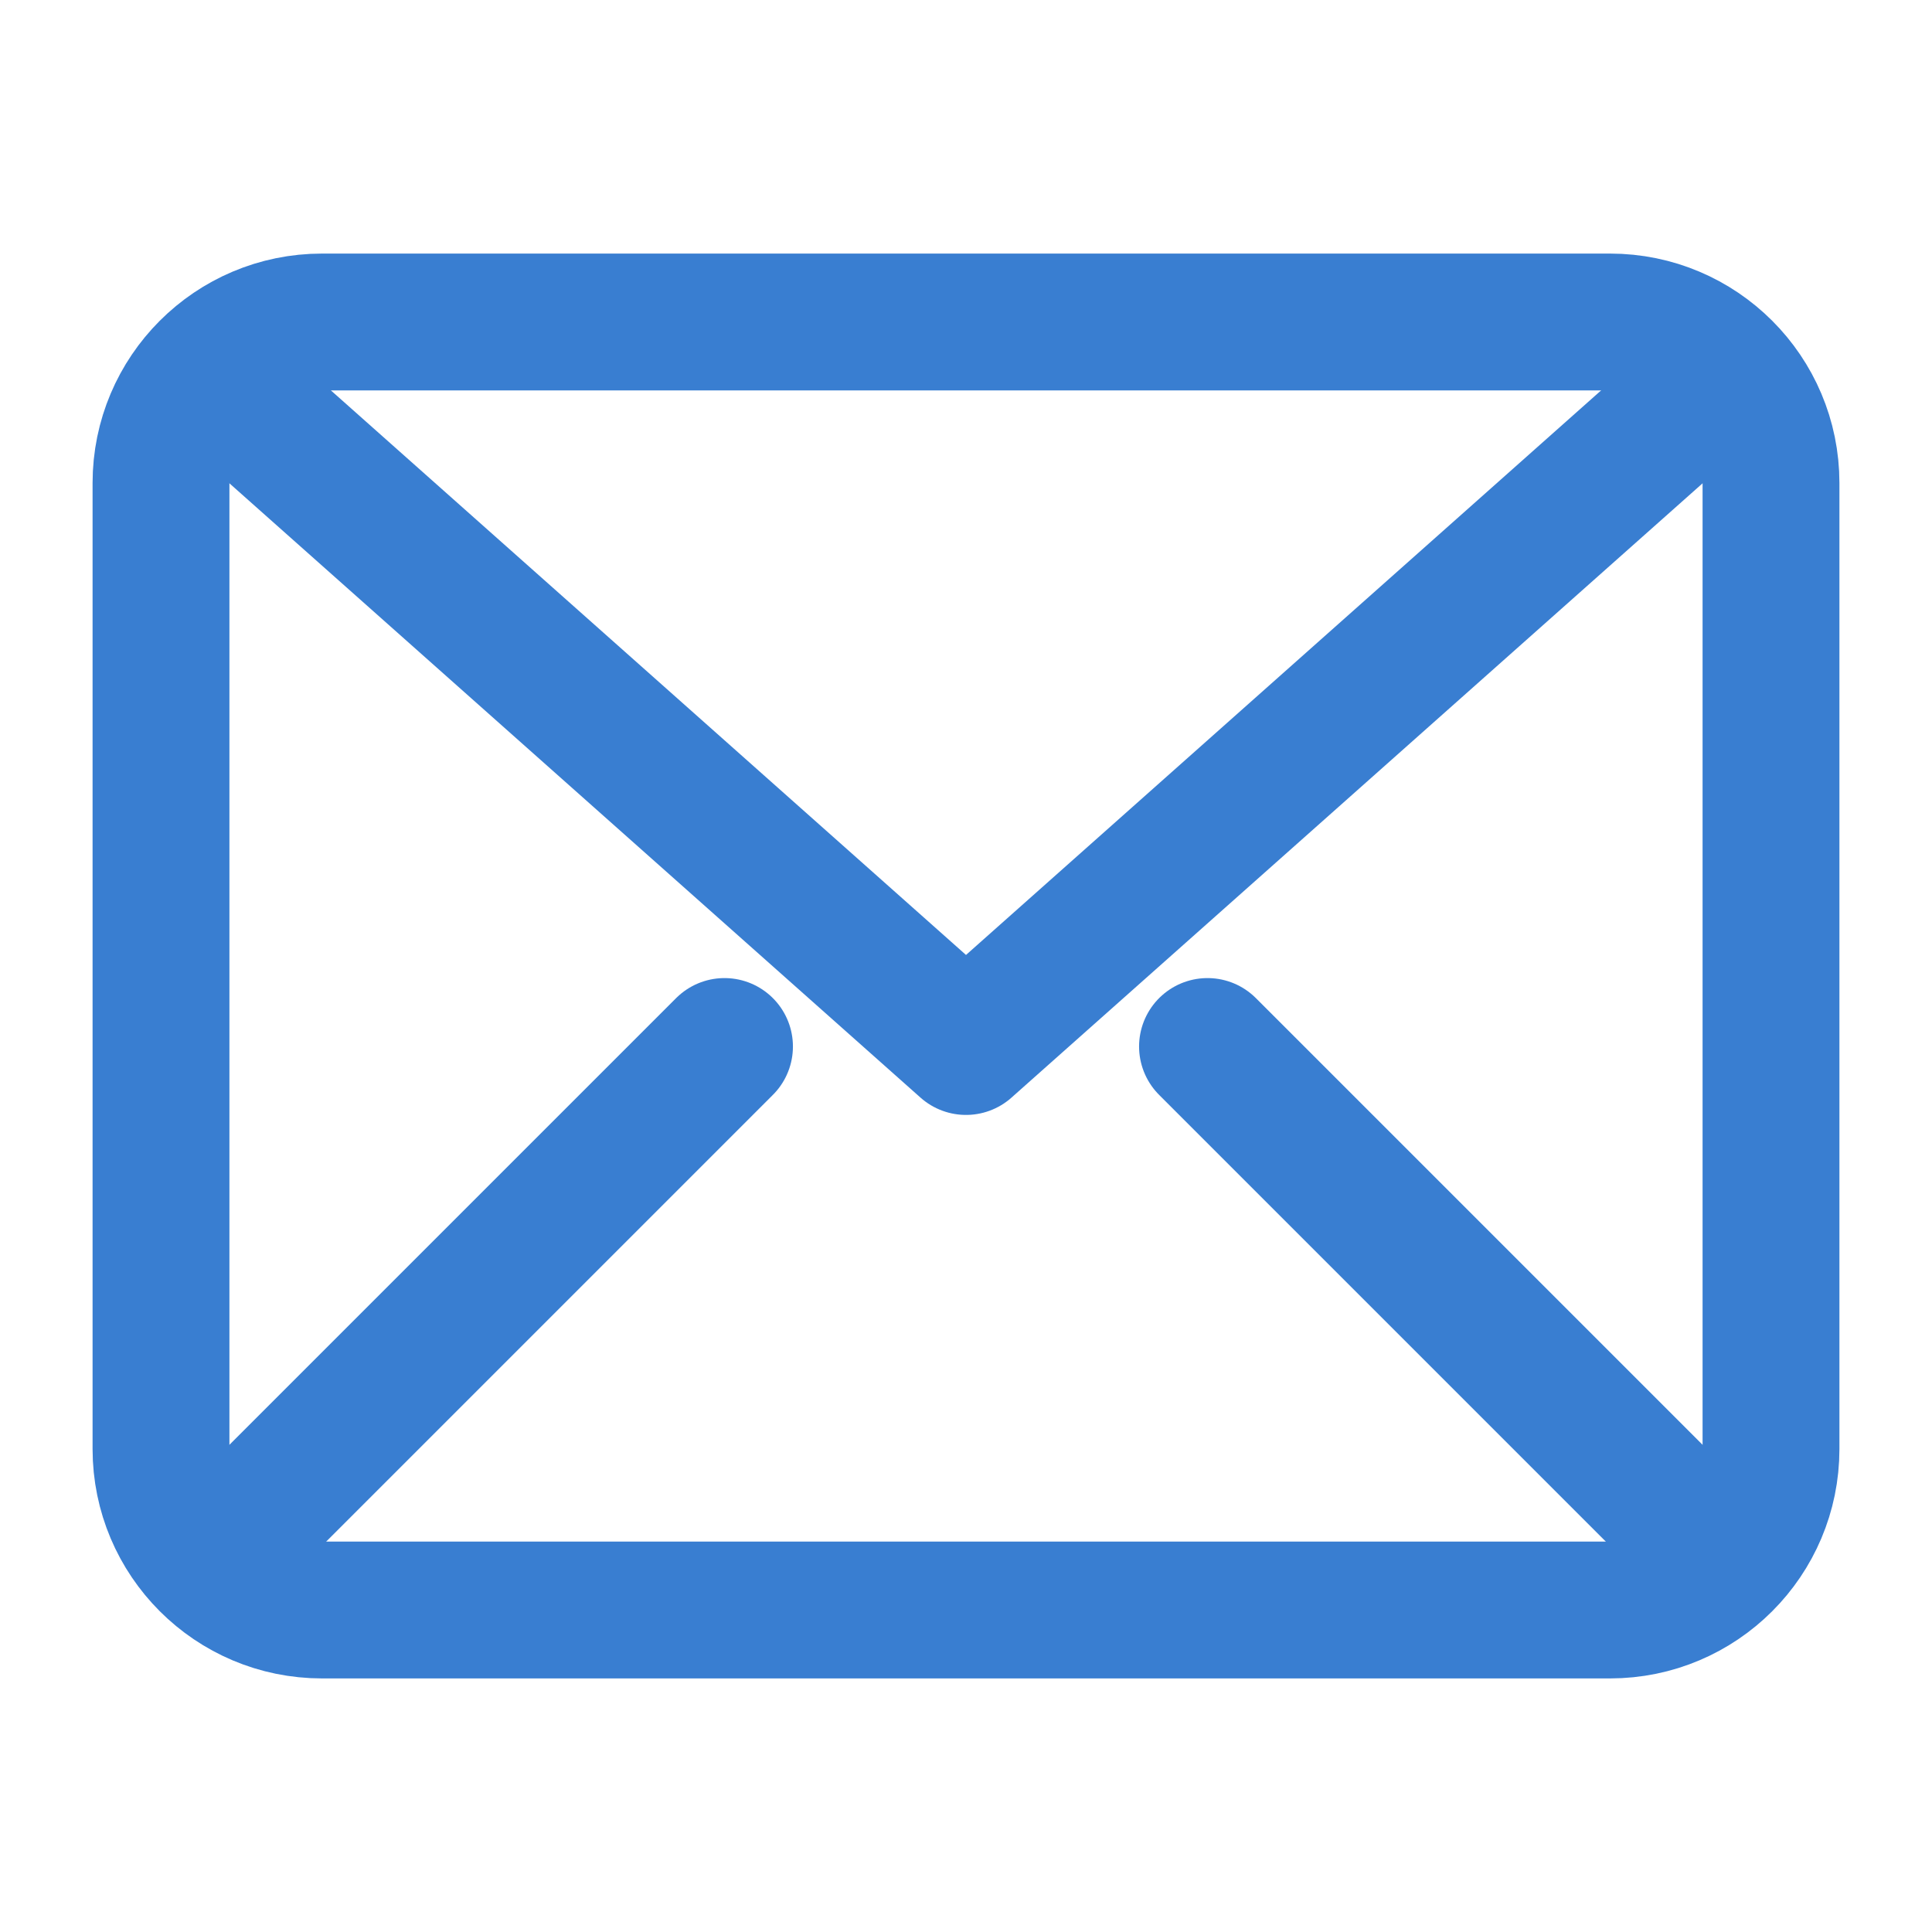
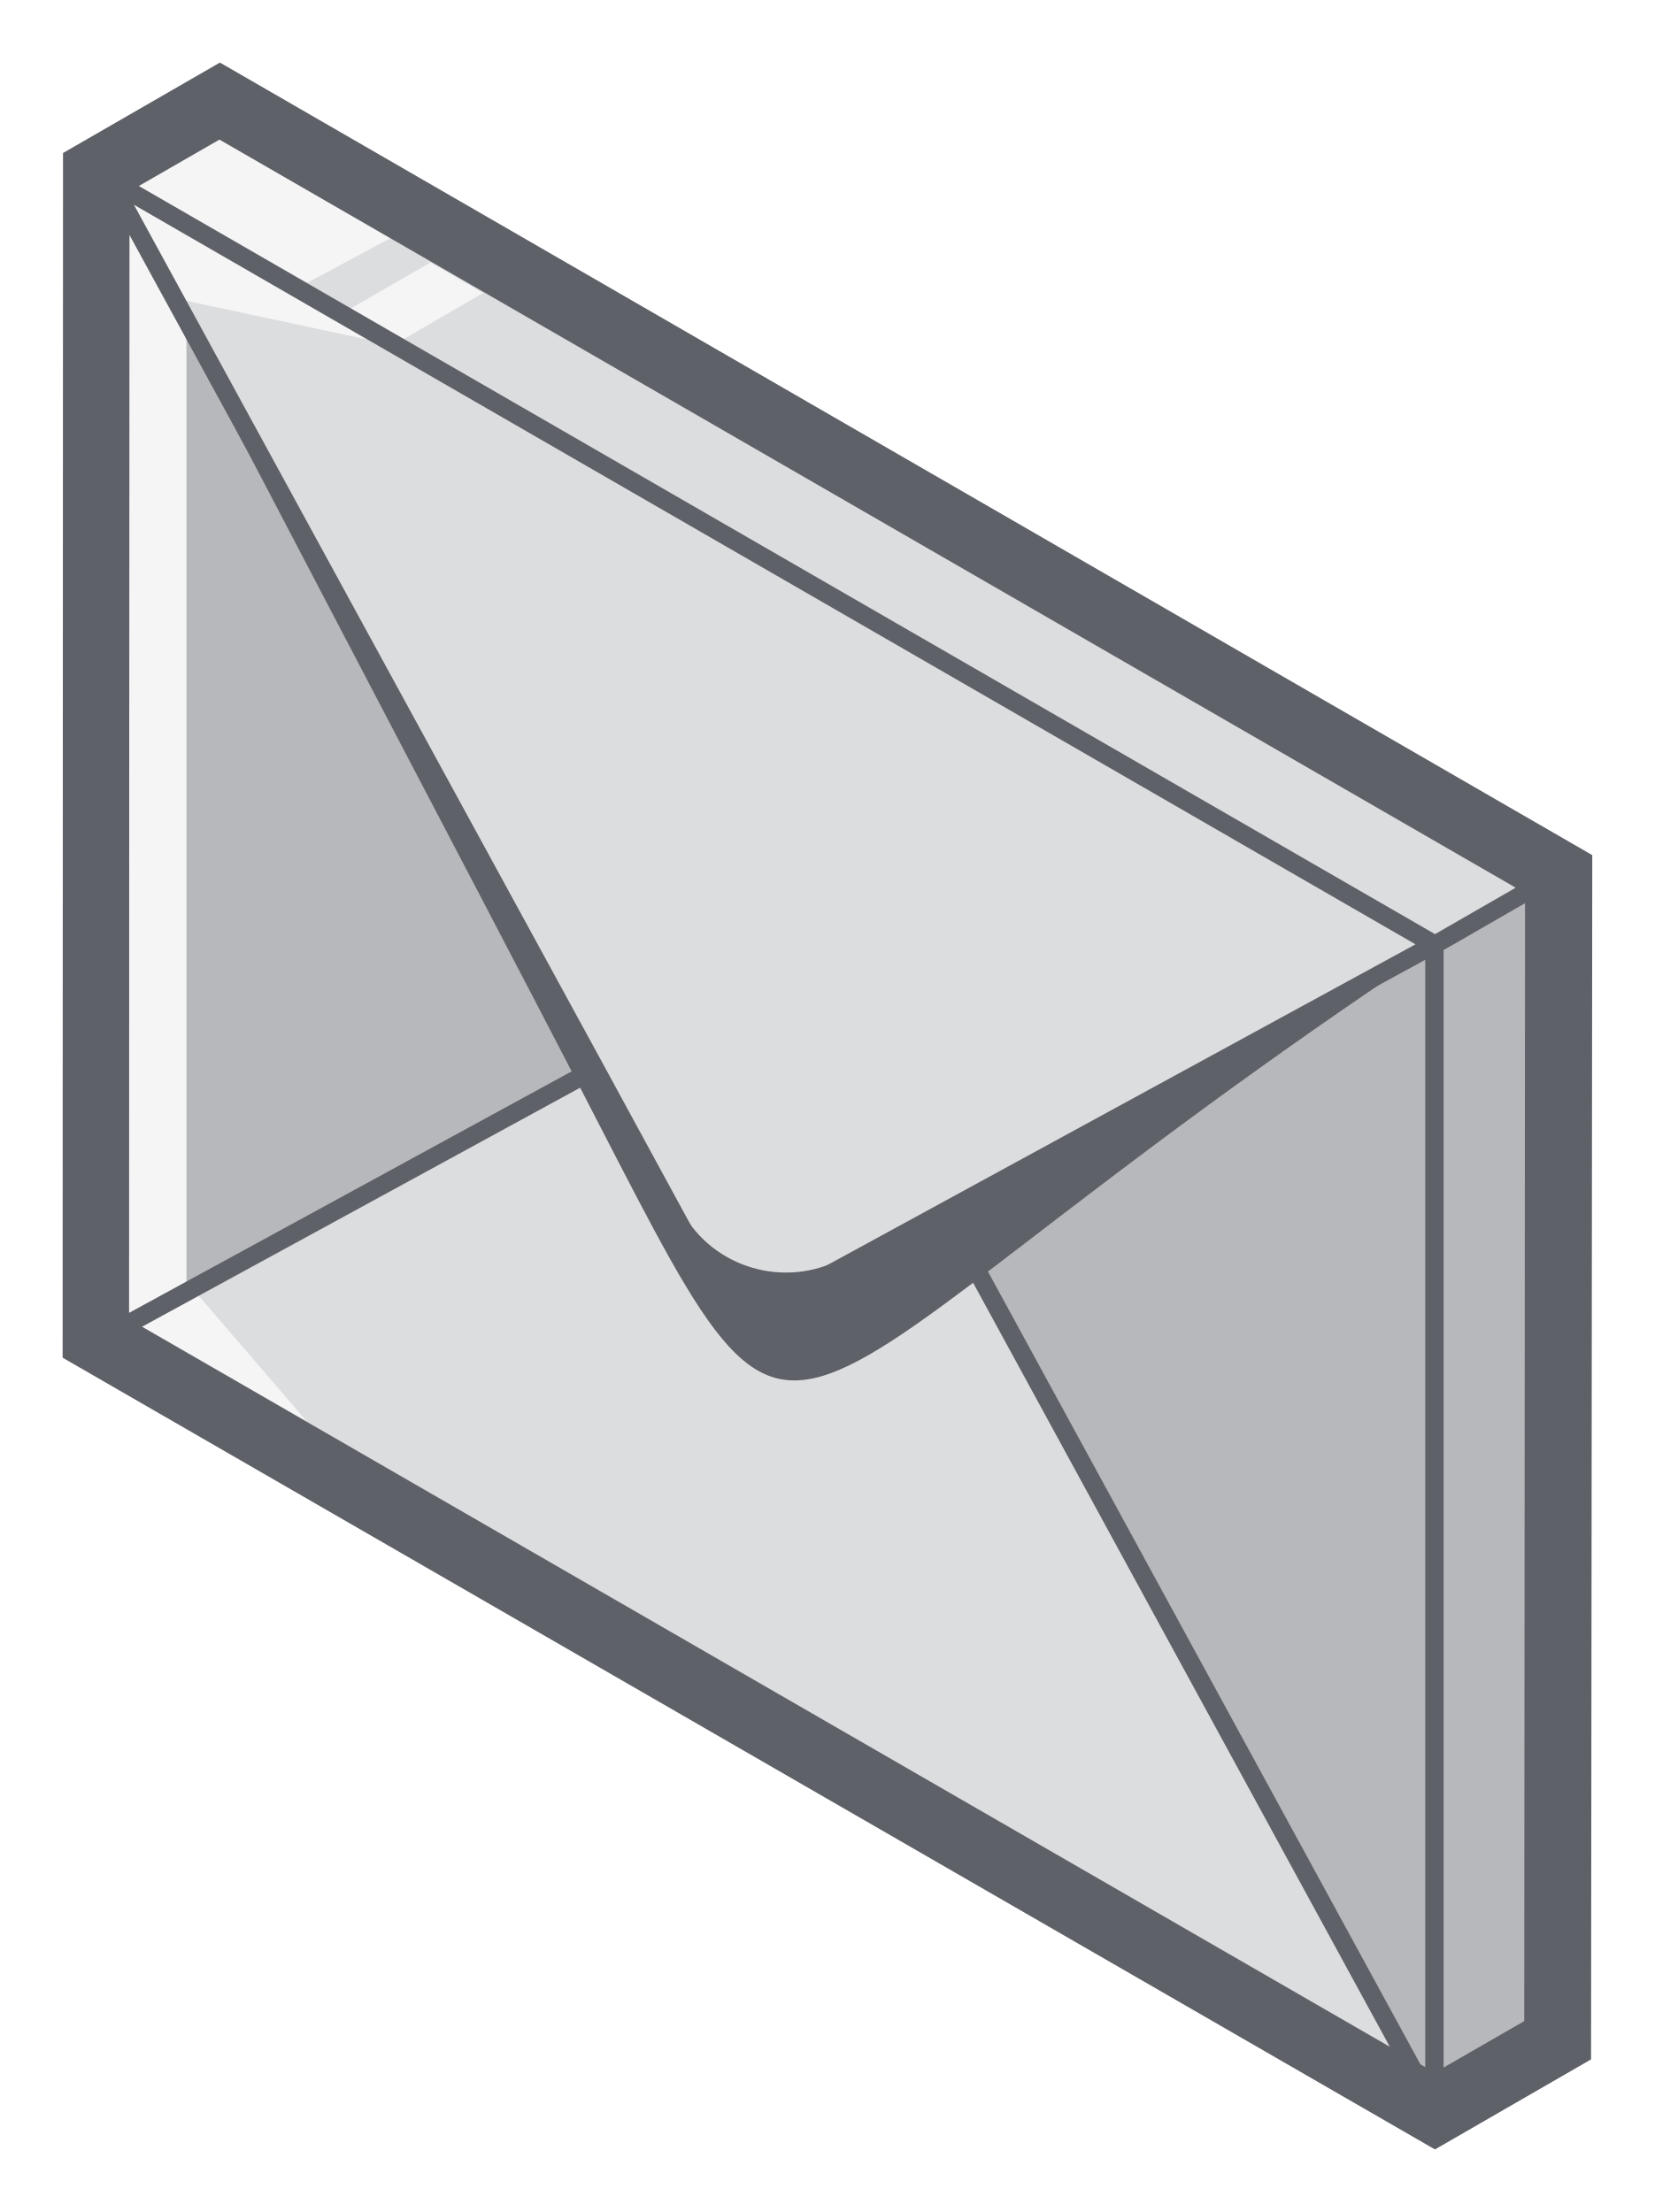
- <svg xmlns="http://www.w3.org/2000/svg" viewBox="0 0 24 24" fill="none" stroke="#397ed1" stroke-width="1.7" stroke-linecap="round" stroke-linejoin="round">
-   <rect x="2" y="4" width="20" height="16" rx="2" />
-   <path d="m3 5 9 8 9-8M3 19l6-6m12 6-6-6" />
+ <svg xmlns="http://www.w3.org/2000/svg" viewBox="165.93 -15.37 406.24 543.14">
+   <style>.gi-t{fill:#F5F5F6}.gi-s{fill:#DCDDDF}.gi-d{fill:#B7B8BB}.gi-l{fill:#5E6168}.gi-k{stroke:#5E6168}</style>
+   <polygon points="546.7,200.4 546.7,484.2 546.4,484.4 518.1,500.7 518.1,216.6 518.3,216.5 546.4,200.3" class="gi-d" />
+   <polygon points="518.3,216.6 518.3,500.7 191.6,312.1 191.6,28 192.9,28.8 518.1,216.5" class="gi-d" />
+   <path stroke-width="4" stroke-linecap="round" stroke-linejoin="round" d="M517,500.4L191.8,312.7L312,247.1l21.6,39.6c7,12.9,23.2,17.7,36.1,10.6l28.1-15.3L517,500.4z" class="gi-s gi-k" />
+   <path d="M519.1,216.6c-177.3,117.6-150.1,152.1-212,32.7C284.3,205.2,214.2,72,191.6,28C263.7,73.7,463,214,519.1,216.6z" class="gi-l" />
+   <path stroke-width="4" stroke-linecap="round" stroke-linejoin="round" d="M518.1,216.5l-120.2,65.6l-24.1,13.2c-15.1,8.2-34.1,2.7-42.3-12.4l-4.8-8.9l-12.5-22.8l-2.2-4l-6.5-11.9L272,173.8l-79.1-145 l167.2,96.6l70.9,40.9l18.3,10.5l26.3,15.2L518.1,216.5z" class="gi-s gi-k" />
+   <polygon stroke-width="4" stroke-linecap="round" stroke-linejoin="round" points="191.6,28.1 518.1,216.6 546.4,200.3 220,11.8" class="gi-s gi-k" />
+   <polygon points="200,30.3 241.3,54.1 261.8,43.1 219.8,18.9" class="gi-t" />
+   <polyline points="284.5,56.6 264.8,68 251.8,60.5 271.6,49.1" class="gi-t" />
+   <polygon points="256.1,68 211.7,58.5 211.7,299.3 241.3,333.7 200.8,310.4 197.6,307 197.7,42.3 198.8,34.9" class="gi-t" />
+   <path d="M220.8,0.5L219.9,0l-38.5,22.2l-0.1,294.8v1l336,193.9l0.9,0.5l38.3-22.1l0.3-294.7l0-1L220.8,0.5z M309,246.2L197.6,307l0.1-264.7L309,246.2z M198.8,34.9l314.6,181.6l-146.1,79.7c-11.1,6-24.9,2-30.9-9.1l-23.4-43l0,0 L198.8,34.9z M311.1,250.2l20.6,37.7c7.6,14,25.1,19.1,39,11.5l26.2-14.3l110.2,202.1L200.8,310.4L311.1,250.2z M400.9,283 l114.9-62.7v271.9l-1.2-0.7L400.9,283z M200,30.3l19.8-11.4L538,202.6L518.2,214L200,30.3z M520.3,217.9l2.1-1.2l0.2-0.1l0,0 l17.7-10.2l-0.2,274.5l-19.8,11.4L520.3,217.9L520.3,217.9z" class="gi-l" />
</svg>
